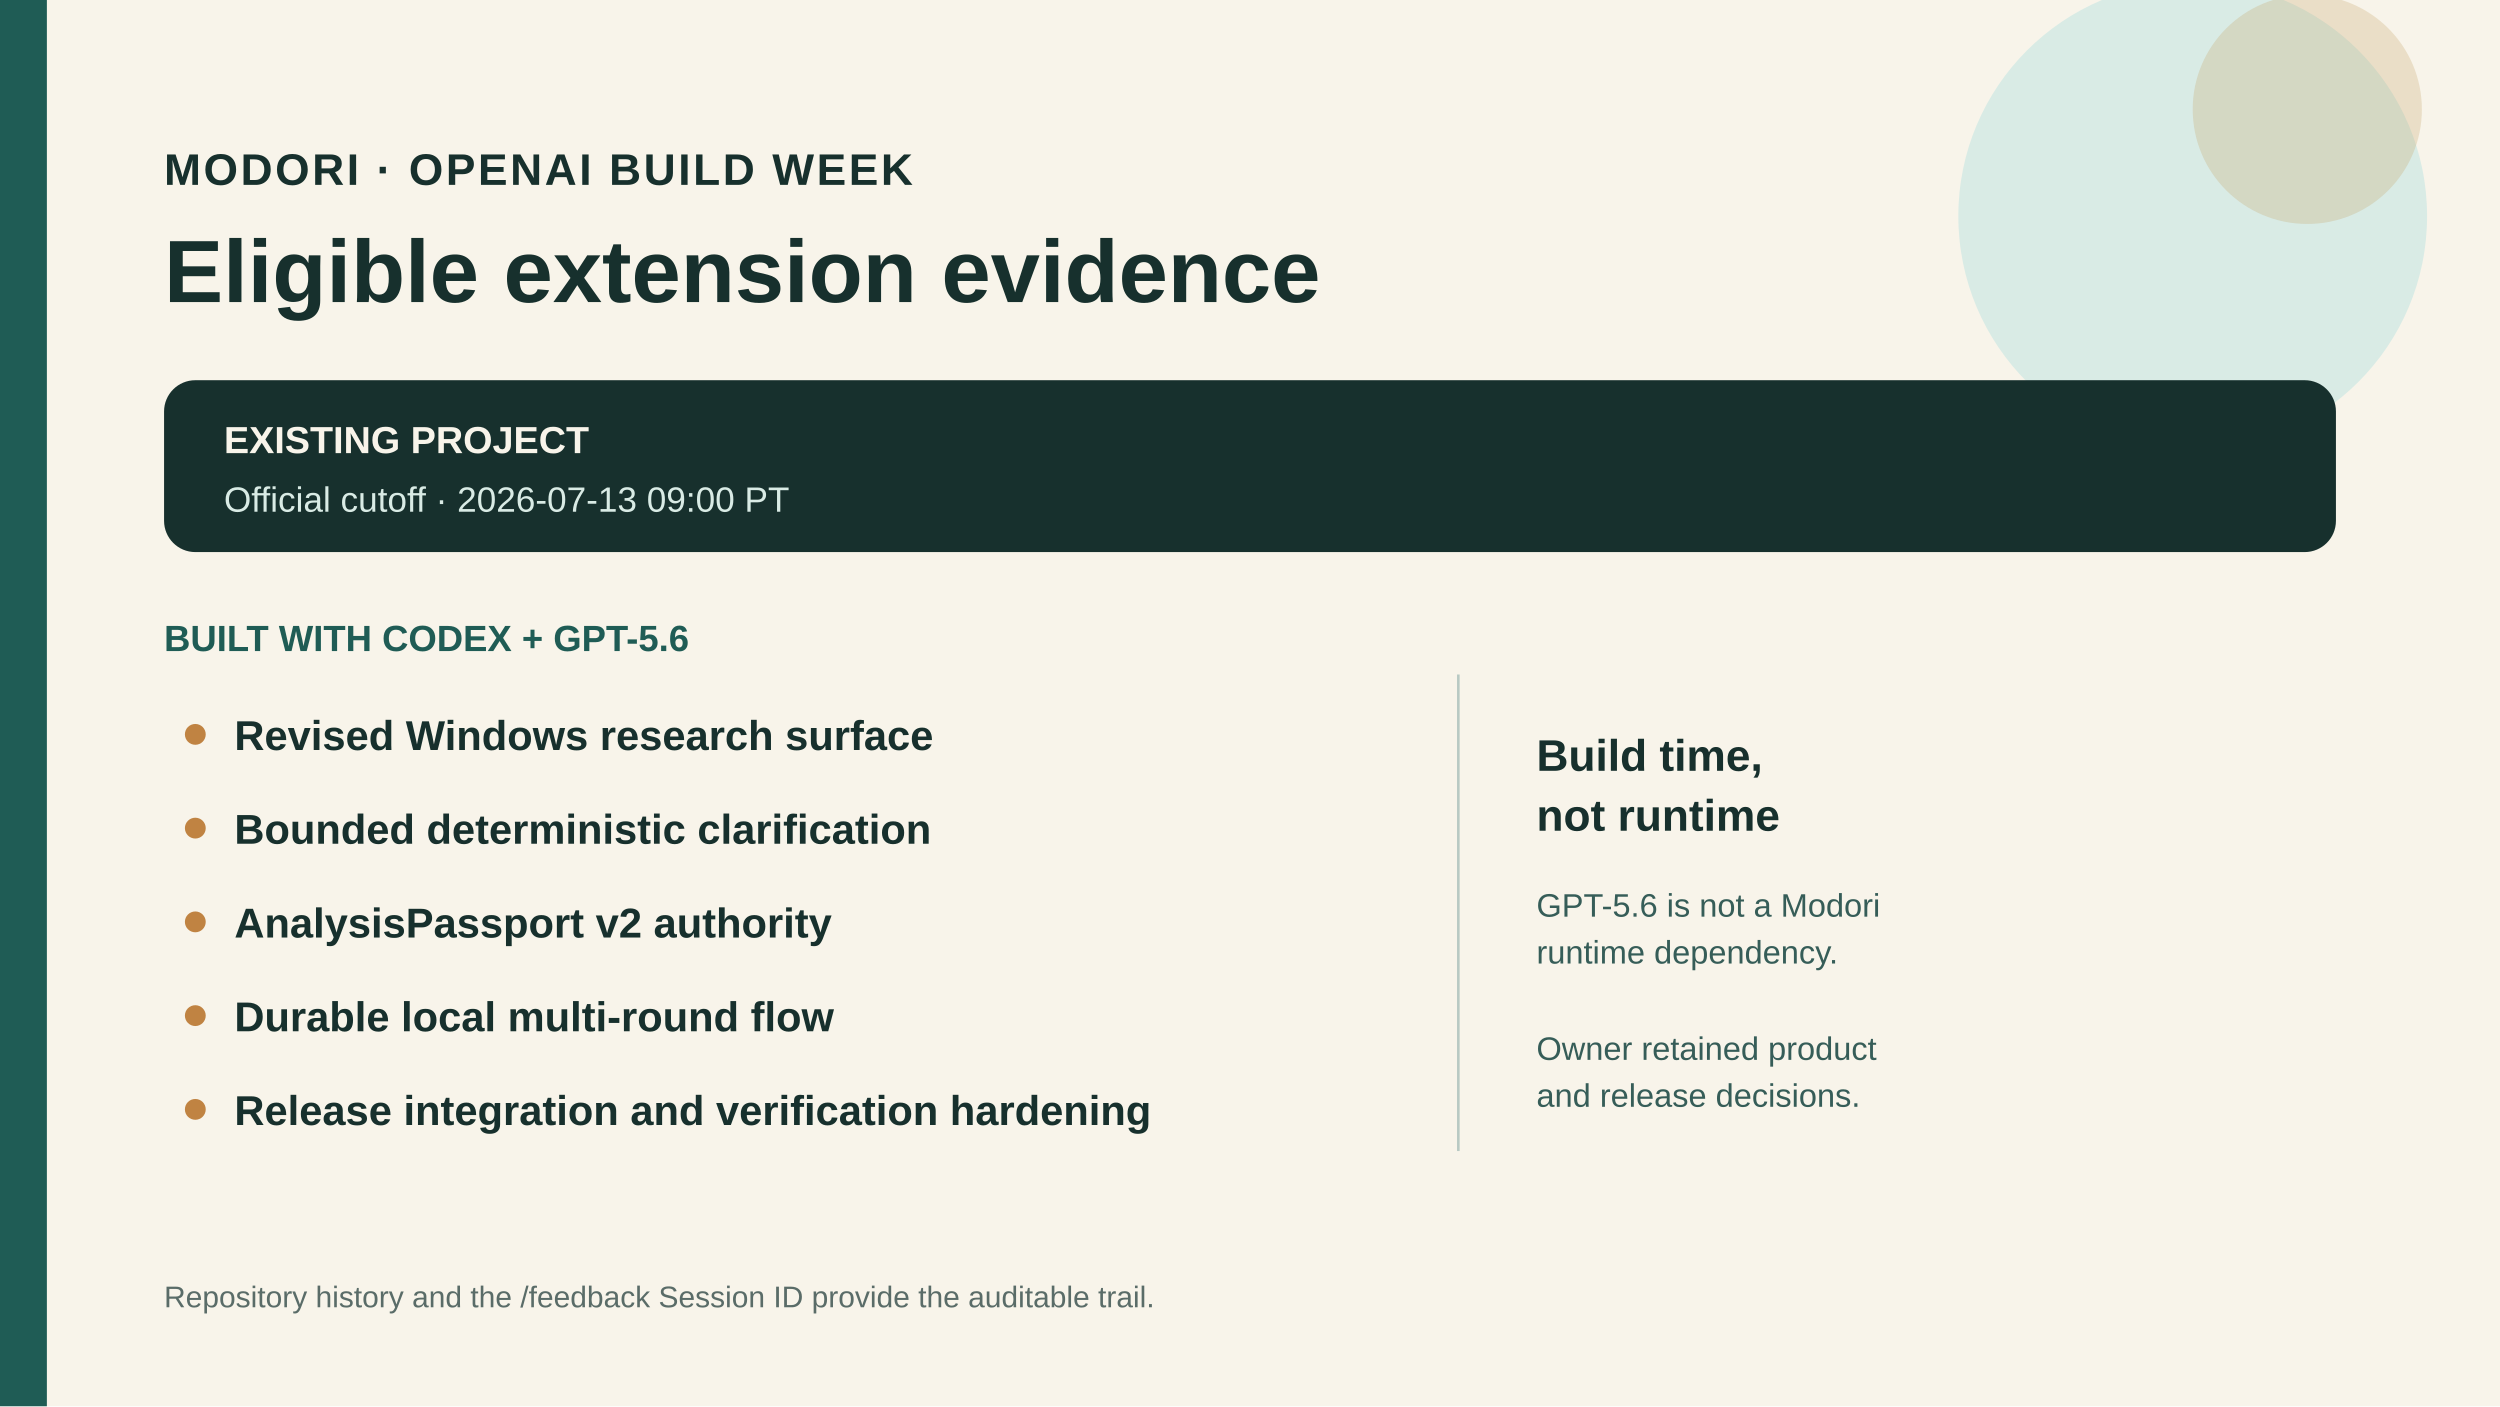
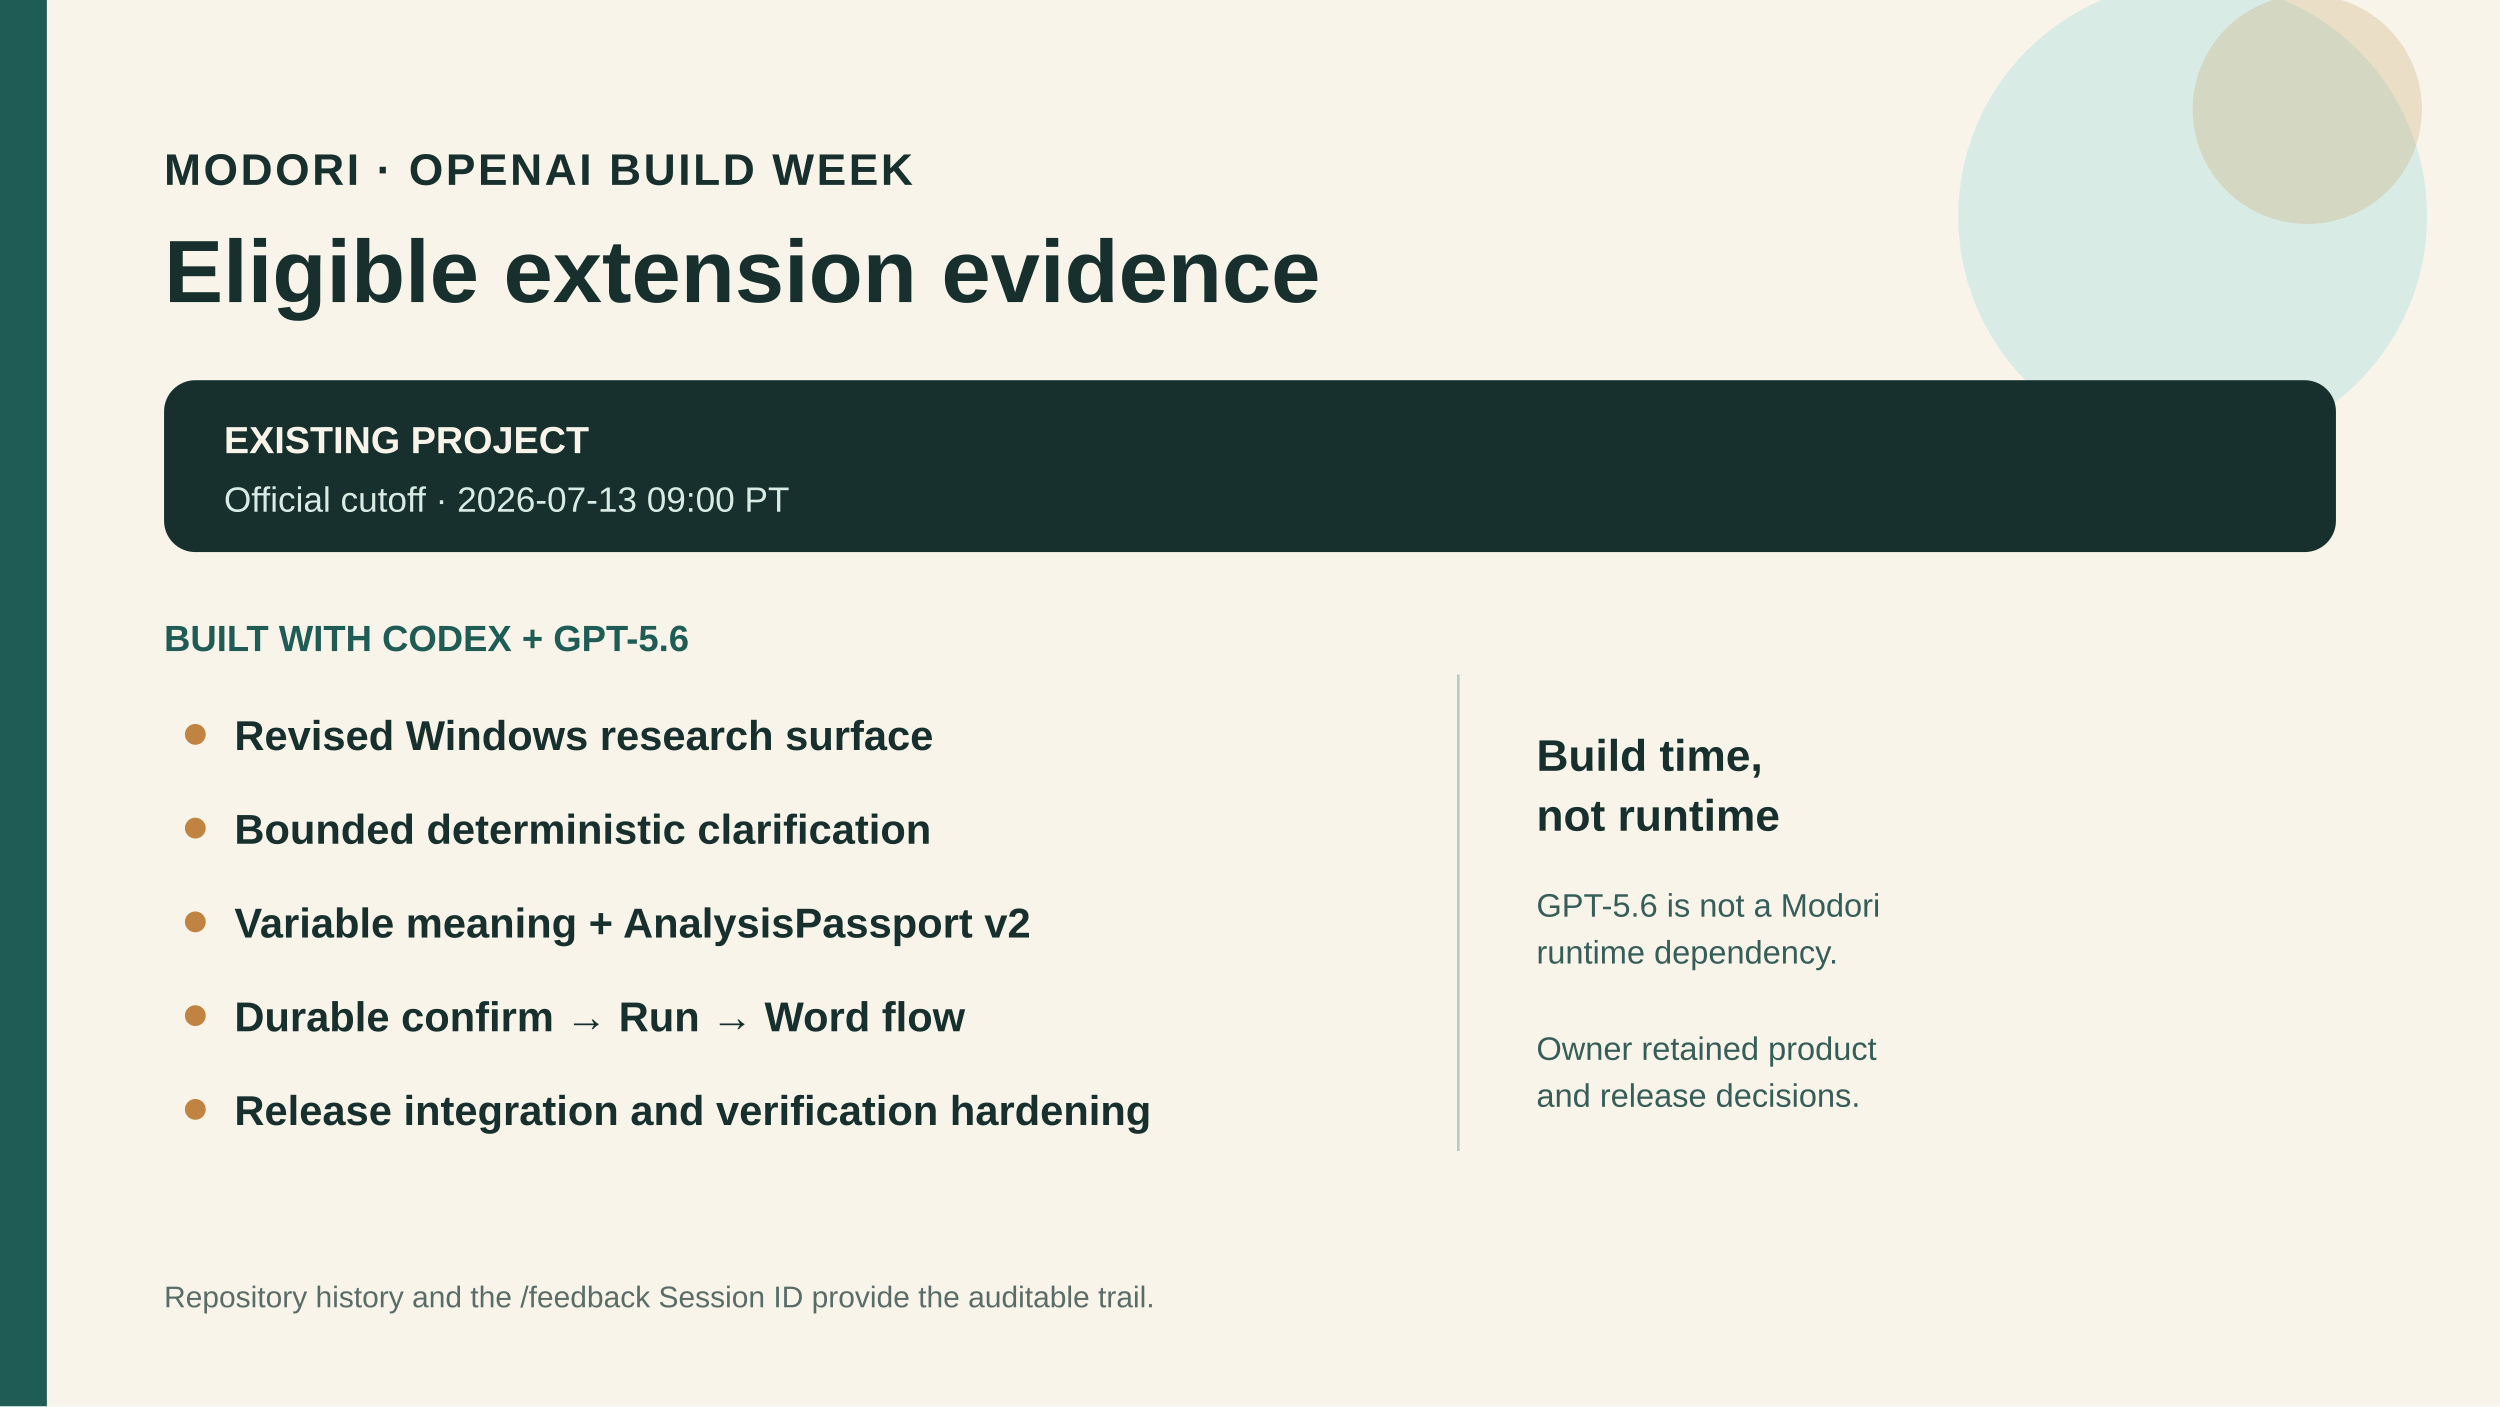
<svg xmlns="http://www.w3.org/2000/svg" width="1920" height="1080" viewBox="0 0 1920 1080" role="img" aria-labelledby="title desc">
  <rect width="1920" height="1080" fill="#f8f4ea" />
  <rect x="0" y="0" width="36" height="1080" fill="#1f5c55" />
  <circle cx="1684" cy="166" r="180" fill="#d9ebe5" />
  <circle cx="1772" cy="84" r="88" fill="#c5a56a" opacity="0.28" />
  <g font-family="Segoe UI, Arial, sans-serif" fill="#17302d">
    <text x="126" y="142" font-size="34" font-weight="650" letter-spacing="2">MODORI · OPENAI BUILD WEEK</text>
    <text x="126" y="232" font-size="68" font-weight="750">Eligible extension evidence</text>
    <rect x="126" y="292" width="1668" height="132" rx="24" fill="#17302d" />
    <text x="172" y="348" font-size="29" font-weight="700" fill="#f8f4ea">EXISTING PROJECT</text>
    <text x="172" y="393" font-size="27" fill="#d9ebe5">Official cutoff · 2026-07-13 09:00 PT</text>
    <text x="126" y="500" font-size="28" font-weight="700" fill="#1f5c55">BUILT WITH CODEX + GPT-5.6</text>
    <g font-size="32" font-weight="570">
      <circle cx="150" cy="564" r="8" fill="#c08342" />
      <text x="180" y="576">Revised Windows research surface</text>
      <circle cx="150" cy="636" r="8" fill="#c08342" />
      <text x="180" y="648">Bounded deterministic clarification</text>
      <circle cx="150" cy="708" r="8" fill="#c08342" />
-       <text x="180" y="720">AnalysisPassport v2 authority</text>
+       <text x="180" y="720">Variable meaning + AnalysisPassport v2</text>
      <circle cx="150" cy="780" r="8" fill="#c08342" />
-       <text x="180" y="792">Durable local multi-round flow</text>
+       <text x="180" y="792">Durable confirm → Run → Word flow</text>
      <circle cx="150" cy="852" r="8" fill="#c08342" />
      <text x="180" y="864">Release integration and verification hardening</text>
    </g>
    <line x1="1120" y1="518" x2="1120" y2="884" stroke="#b8c9c3" stroke-width="2" />
    <text x="1180" y="592" font-size="34" font-weight="720">Build time,</text>
    <text x="1180" y="638" font-size="34" font-weight="720">not runtime</text>
    <text x="1180" y="704" font-size="25" fill="#365d58">GPT-5.6 is not a Modori</text>
    <text x="1180" y="740" font-size="25" fill="#365d58">runtime dependency.</text>
    <text x="1180" y="814" font-size="25" fill="#365d58">Owner retained product</text>
    <text x="1180" y="850" font-size="25" fill="#365d58">and release decisions.</text>
    <text x="126" y="1004" font-size="23" fill="#5a6c68">Repository history and the /feedback Session ID provide the auditable trail.</text>
  </g>
</svg>
